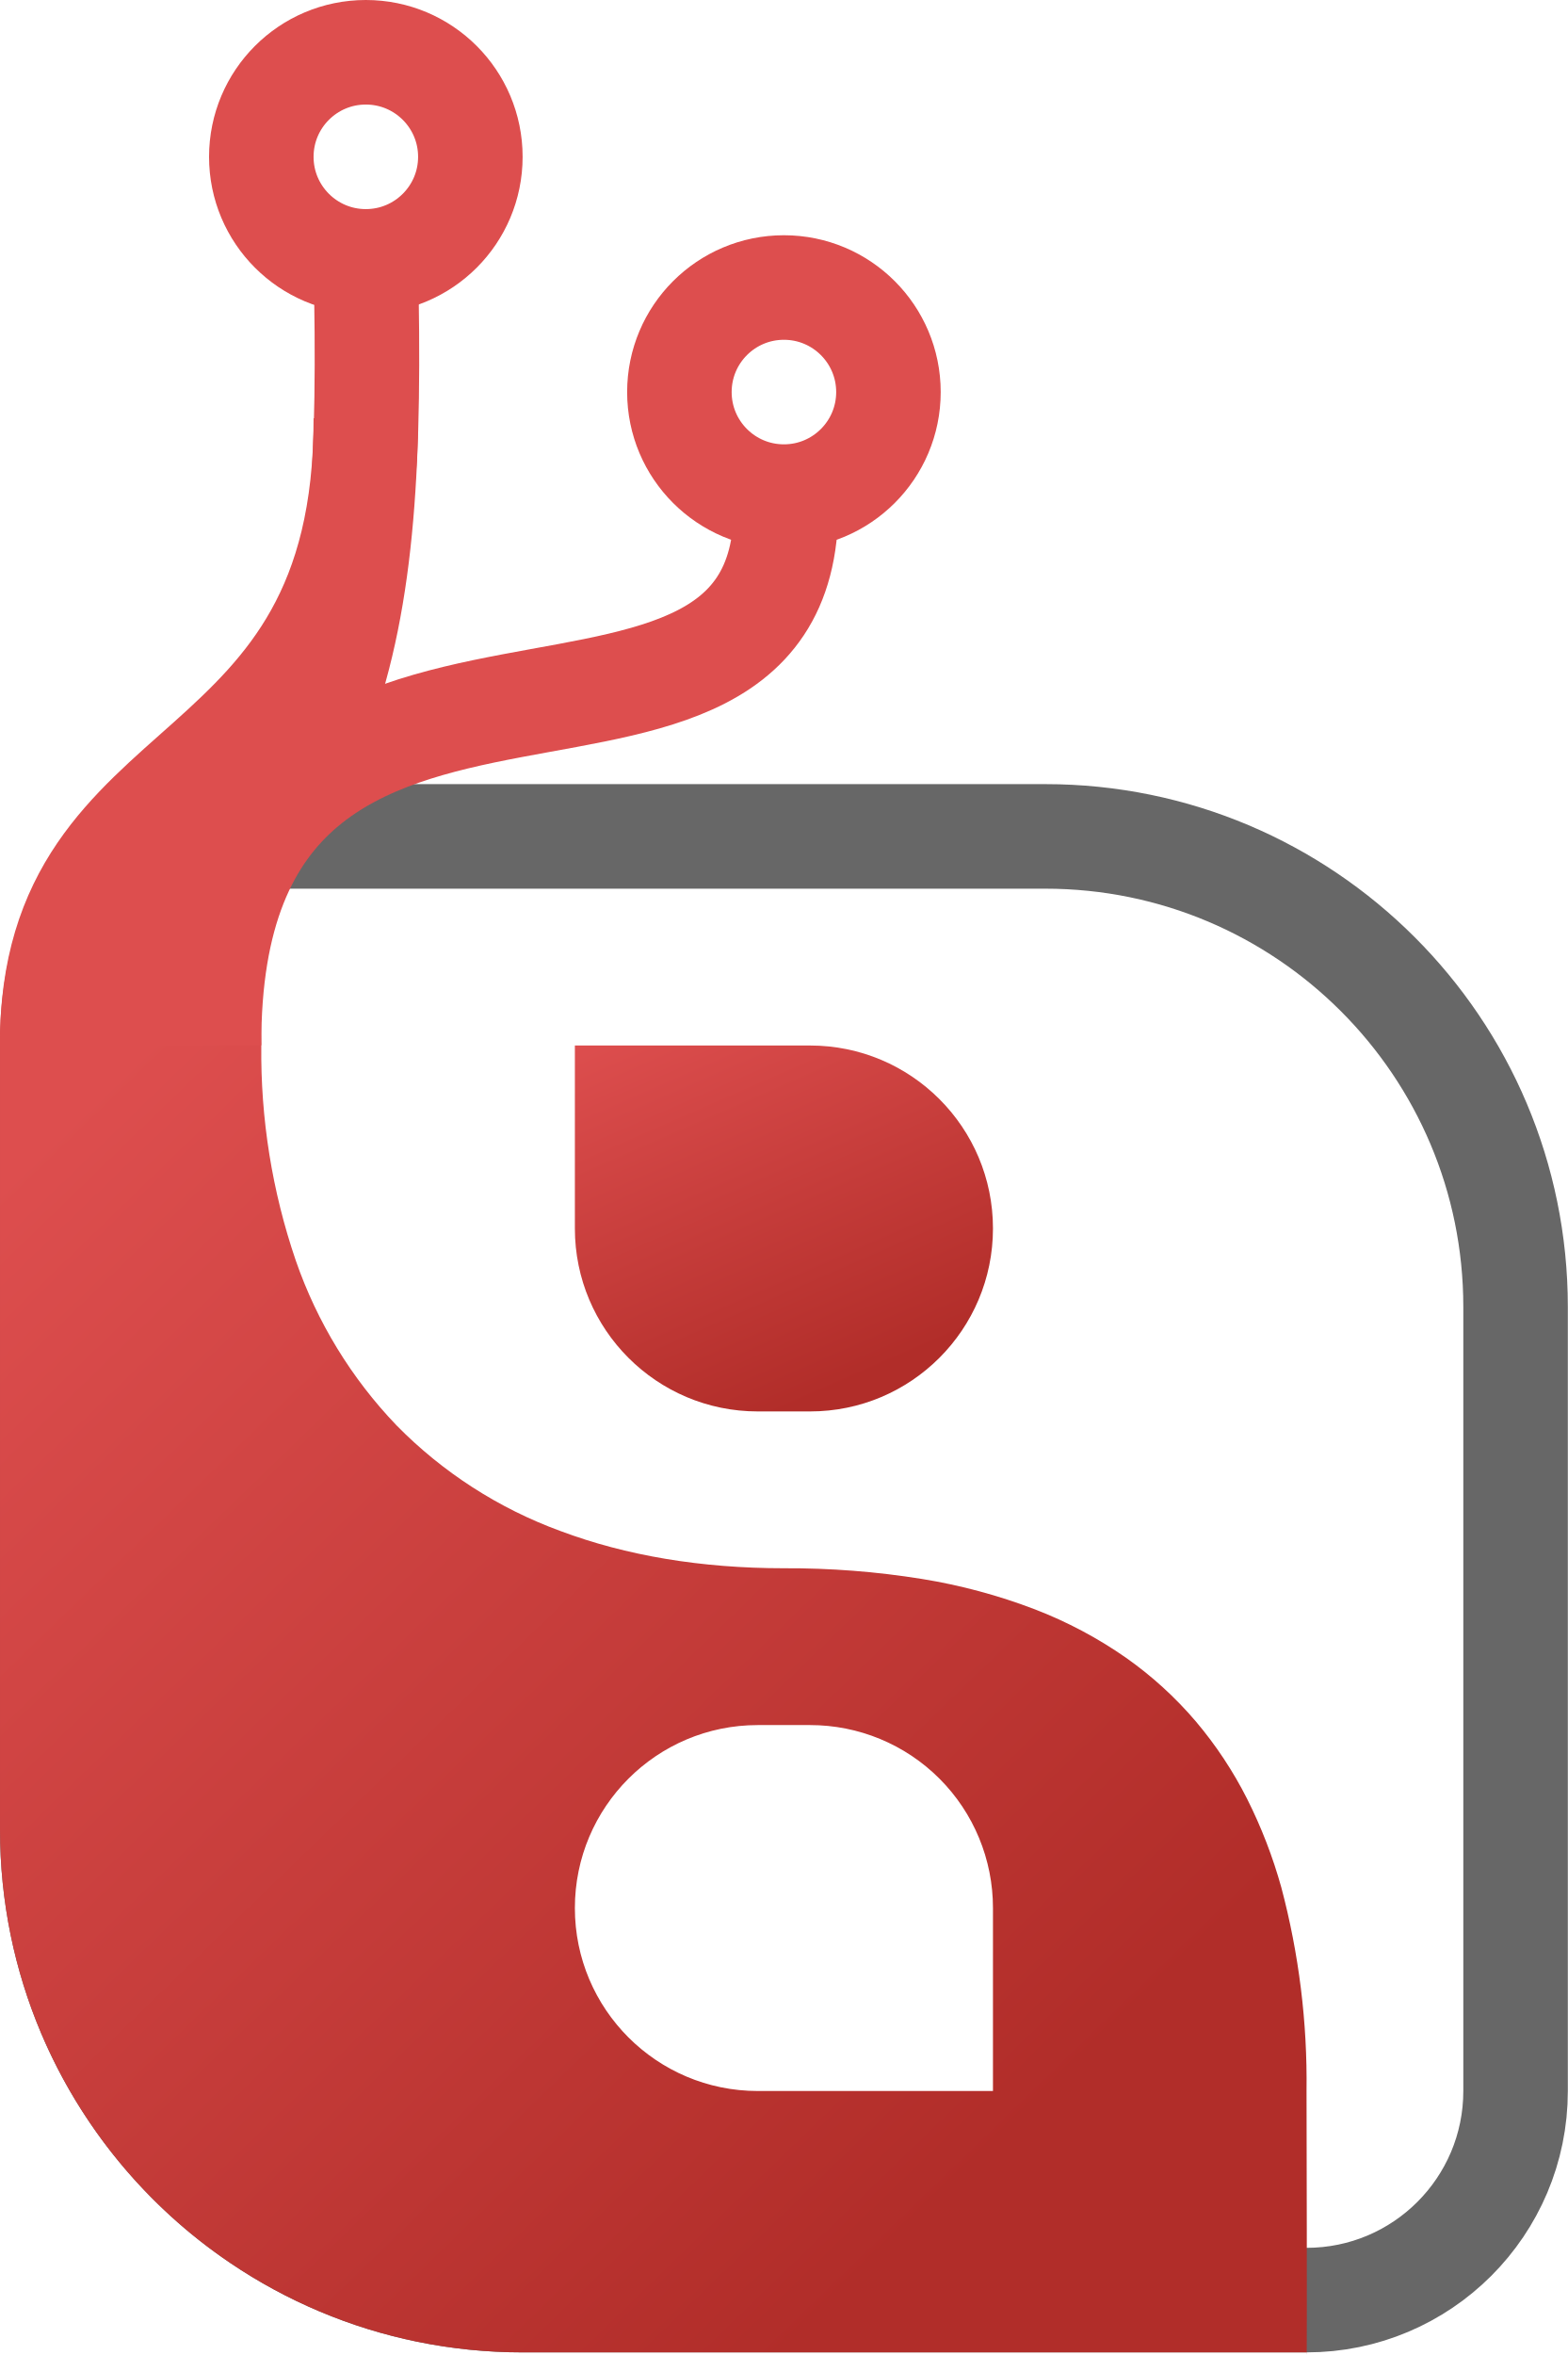
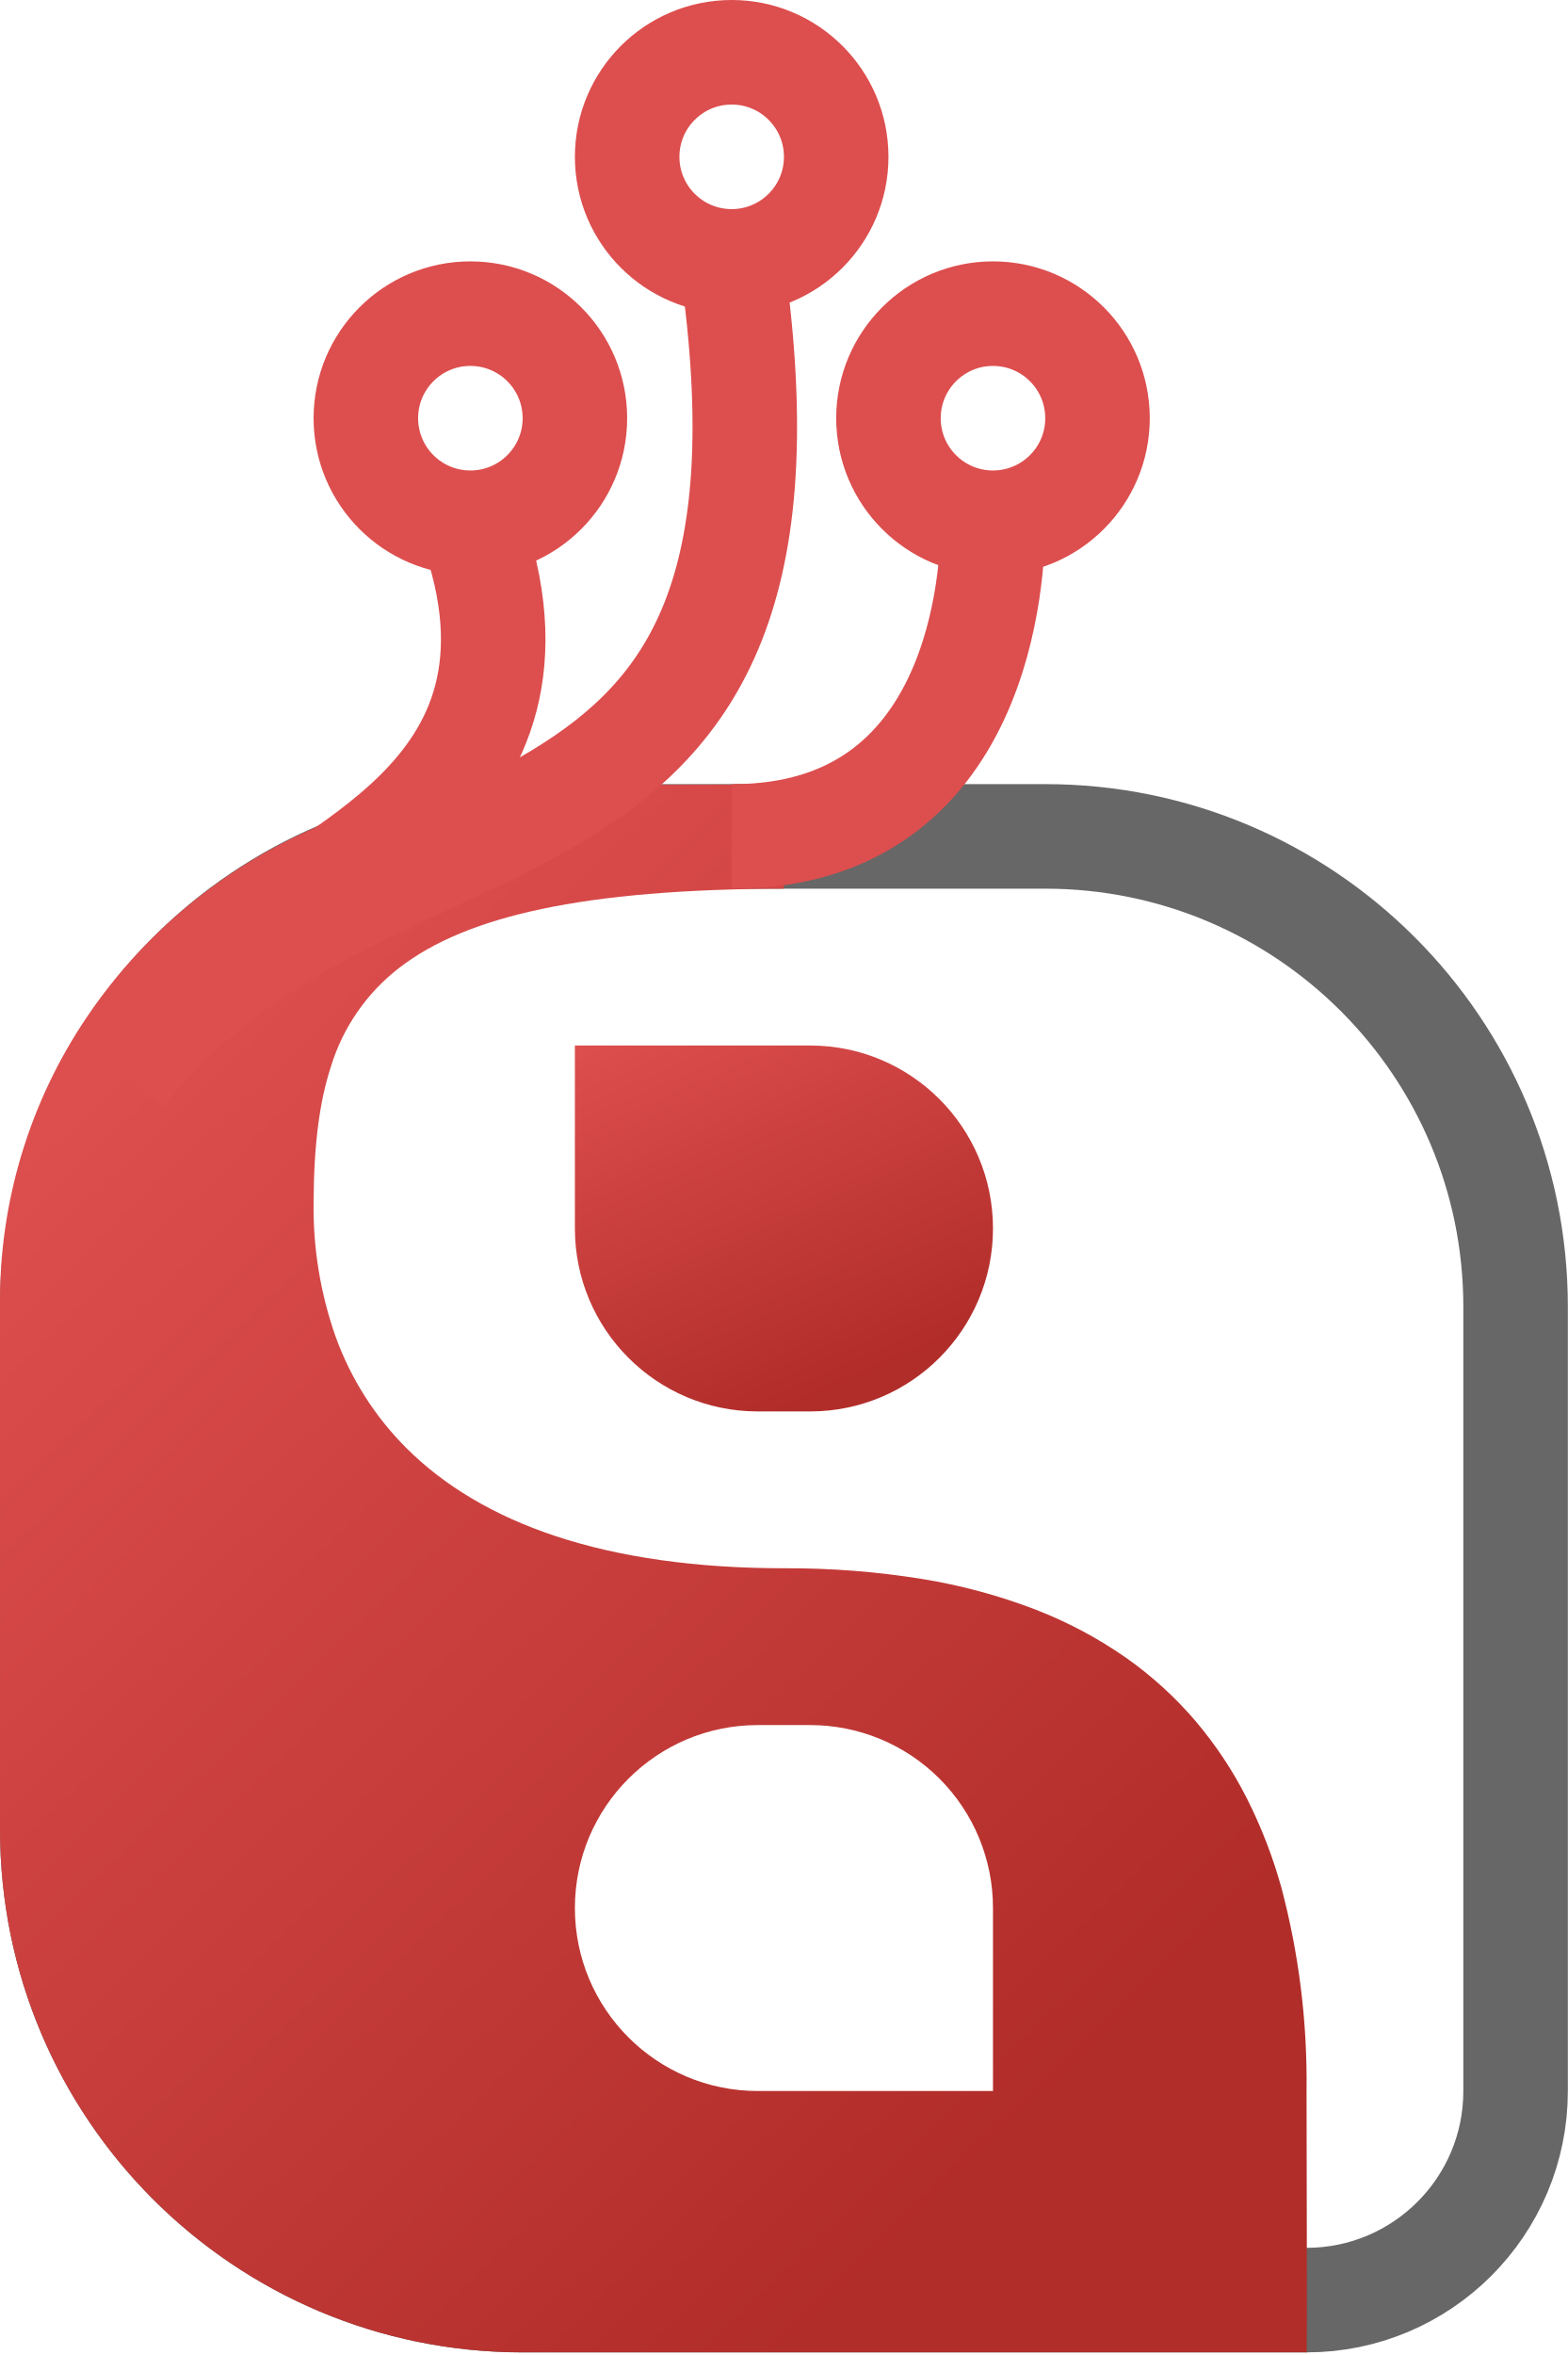
- <svg xmlns="http://www.w3.org/2000/svg" xmlns:xlink="http://www.w3.org/1999/xlink" width="240.001" height="360.4" viewBox="0 0 240.001 360.4">
+ <svg xmlns="http://www.w3.org/2000/svg" xmlns:xlink="http://www.w3.org/1999/xlink" width="240.004" height="360.4" viewBox="0 0 240.004 360.4">
  <defs>
    <linearGradient id="linear-gradient" y1="0.254" x2="0.599" y2="1" gradientUnits="objectBoundingBox">
      <stop offset="0" stop-color="#dd4e4e" />
      <stop offset="1" stop-color="#b12d29" />
    </linearGradient>
    <linearGradient id="linear-gradient-2" x1="0" y1="0" x2="0.5" y2="1" xlink:href="#linear-gradient" />
  </defs>
-   <g id="square_2" data-name="square 2" transform="translate(-215.999 -400)">
+   <g id="square_4" data-name="square 4" transform="translate(-215.996 -400)">
    <g id="_9_contour" data-name="9 contour" transform="translate(216 520)" fill="none" stroke="#676767" stroke-width="16">
-       <path d="M40,0H160a80,80,0,0,1,80,80V200a40,40,0,0,1-40,40H80A80,80,0,0,1,0,160V40A40,40,0,0,1,40,0Z" stroke="none" />
-       <path d="M40,8H160a72,72,0,0,1,72,72V200a32,32,0,0,1-32,32H80A72,72,0,0,1,8,160V40A32,32,0,0,1,40,8Z" fill="none" />
+       <path d="M80,0h80a80,80,0,0,1,80,80V200a40,40,0,0,1-40,40H80A80,80,0,0,1,0,160V80A80,80,0,0,1,80,0Z" stroke="none" />
+       <path d="M80,8h80a72,72,0,0,1,72,72V200a32,32,0,0,1-32,32H80A72,72,0,0,1,8,160V80A72,72,0,0,1,80,8Z" fill="none" />
    </g>
-     <path id="Exclusion_1" data-name="Exclusion 1" d="M200.014,240.4v0c-.006-.021-.012-.294-.013-.4H80a80.586,80.586,0,0,1-16.123-1.625,79.562,79.562,0,0,1-28.606-12.037,80.233,80.233,0,0,1-28.984-35.2,79.594,79.594,0,0,1-4.661-15.017A80.589,80.589,0,0,1,0,160V40A58.346,58.346,0,0,1,1.9,24.46,33.468,33.468,0,0,1,8.372,11.742,30.113,30.113,0,0,1,20.587,3.154,52.426,52.426,0,0,1,39.708,0H40c.112,7.349.07,13.083,0,20.38-.009.92-.021,1.884-.034,2.9V23.3c-.056,4.442-.126,9.971.034,16.7a98.305,98.305,0,0,0,5.273,32.9A69.076,69.076,0,0,0,60.694,98.129a67.8,67.8,0,0,0,25.074,16.165C95.839,118.076,107.356,120,120,120a129.074,129.074,0,0,1,21.088,1.631,87.575,87.575,0,0,1,17.348,4.664,65.515,65.515,0,0,1,13.893,7.376,57.578,57.578,0,0,1,10.725,9.768,60.884,60.884,0,0,1,7.843,11.838,74.654,74.654,0,0,1,5.248,13.587A115.484,115.484,0,0,1,200,200c.086,36.217.039,40.316.015,40.4ZM116,144a28,28,0,1,0,0,56h36V172a27.977,27.977,0,0,0-28-28Z" transform="translate(216 519.999)" fill="url(#linear-gradient)" />
-     <path id="Tracé_2" data-name="Tracé 2" d="M-128,255.621c-.33-81.312,94.564-28,88-88" transform="translate(376 304.379)" fill="none" stroke="#dd4e4e" stroke-linejoin="round" stroke-width="16" />
-     <path id="Tracé_8" data-name="Tracé 8" d="M-128,255.621c44.212-35.013,49.338-60.379,47.987-120" transform="translate(352.002 304.379)" fill="none" stroke="#dd4e4e" stroke-linejoin="round" stroke-width="16" />
-     <path id="Tracé_9" data-name="Tracé 9" d="M-77.869,255.621c-.3-46.861,48.083-37.133,48-96" transform="translate(301.869 304.379)" fill="none" stroke="#dd4e4e" stroke-linejoin="round" stroke-width="16" />
-     <g id="Ellipse_3" data-name="Ellipse 3" transform="translate(248 400)" fill="none" stroke="#dd4e4e" stroke-width="16">
-       <circle cx="24" cy="24" r="24" stroke="none" />
-       <circle cx="24" cy="24" r="16" fill="none" />
+     <path id="Exclusion_1" data-name="Exclusion 1" d="M200.014,240.4v0c-.007-.025-.013-.394-.013-.4H80a80.591,80.591,0,0,1-16.123-1.625,79.562,79.562,0,0,1-28.606-12.037,80.233,80.233,0,0,1-28.984-35.2,79.59,79.59,0,0,1-4.662-15.017A80.587,80.587,0,0,1,0,160V80A77.478,77.478,0,0,1,13.279,35.664a80.328,80.328,0,0,1,9.52-11.6A82,82,0,0,1,48.8,6.4,80.333,80.333,0,0,1,63.887,1.649,77.807,77.807,0,0,1,79.762,0H80c7.92.06,15.429.091,22.319.091C111.11.092,116.786.042,120,0c.046,6.244.032,12.67,0,16-15.269.045-27.417,1.065-37.139,3.12-9.41,1.989-16.553,4.954-21.837,9.064A30.247,30.247,0,0,0,50.675,43.156C48.89,48.6,48.04,55.22,48,64a59.419,59.419,0,0,0,3.378,20.577A46.329,46.329,0,0,0,62.125,101.53c5.869,5.885,13.546,10.433,22.818,13.518C94.8,118.33,106.6,120,120,120a129.073,129.073,0,0,1,21.088,1.631,87.573,87.573,0,0,1,17.347,4.664,65.515,65.515,0,0,1,13.893,7.376,57.579,57.579,0,0,1,10.725,9.768,60.889,60.889,0,0,1,7.843,11.838,74.659,74.659,0,0,1,5.248,13.587A115.483,115.483,0,0,1,200,200c.086,36.217.039,40.316.015,40.4ZM116,144a28,28,0,1,0,0,56h36V172a27.977,27.977,0,0,0-28-28Z" transform="translate(216 519.999)" fill="url(#linear-gradient)" />
+     <path id="point_red" data-name="point red" d="M0,0H36A28,28,0,0,1,64,28v0A28,28,0,0,1,36,56H28A28,28,0,0,1,0,28V0A0,0,0,0,1,0,0Z" transform="translate(304 560)" fill="url(#linear-gradient-2)" />
+     <g id="Groupe_1" data-name="Groupe 1">
+       <path id="Tracé_2" data-name="Tracé 2" d="M-141.255,260C-101.682,210.576-33.417,236.771-48,135.621" transform="translate(376 304.379)" fill="none" stroke="#dd4e4e" stroke-linejoin="round" stroke-width="16" />
+       <path id="Tracé_9" data-name="Tracé 9" d="M-133.868,199.621c38.54.111,39.994-40.741,40-48" transform="translate(461.868 328.379)" fill="none" stroke="#dd4e4e" stroke-linejoin="round" stroke-width="16" />
+       <g id="Ellipse_3" data-name="Ellipse 3" transform="translate(304 400)" fill="none" stroke="#dd4e4e" stroke-width="16">
+         <circle cx="24" cy="24" r="24" stroke="none" />
+         <circle cx="24" cy="24" r="16" fill="none" />
+       </g>
+       <g id="Ellipse_4" data-name="Ellipse 4" transform="translate(344 440)" fill="none" stroke="#dd4e4e" stroke-width="16">
+         <circle cx="24" cy="24" r="24" stroke="none" />
+         <circle cx="24" cy="24" r="16" fill="none" />
+       </g>
+       <g id="Ellipse_8" data-name="Ellipse 8" transform="translate(264 440)" fill="none" stroke="#dd4e4e" stroke-width="16">
+         <circle cx="24" cy="24" r="24" stroke="none" />
+         <circle cx="24" cy="24" r="16" fill="none" />
+       </g>
+       <path id="Tracé_11" data-name="Tracé 11" d="M-149.868,215.621c4.889-10.457,47.864-20.641,32-64" transform="translate(405.868 328.379)" fill="none" stroke="#dd4e4e" stroke-linejoin="round" stroke-width="16" />
    </g>
-     <g id="Ellipse_4" data-name="Ellipse 4" transform="translate(312 436)" fill="none" stroke="#dd4e4e" stroke-width="16">
-       <circle cx="24" cy="24" r="24" stroke="none" />
-       <circle cx="24" cy="24" r="16" fill="none" />
-     </g>
-     <path id="point_red" data-name="point red" d="M0,0H36A28,28,0,0,1,64,28v0A28,28,0,0,1,36,56H28A28,28,0,0,1,0,28V0A0,0,0,0,1,0,0Z" transform="translate(304 560)" fill="url(#linear-gradient-2)" />
  </g>
</svg>
